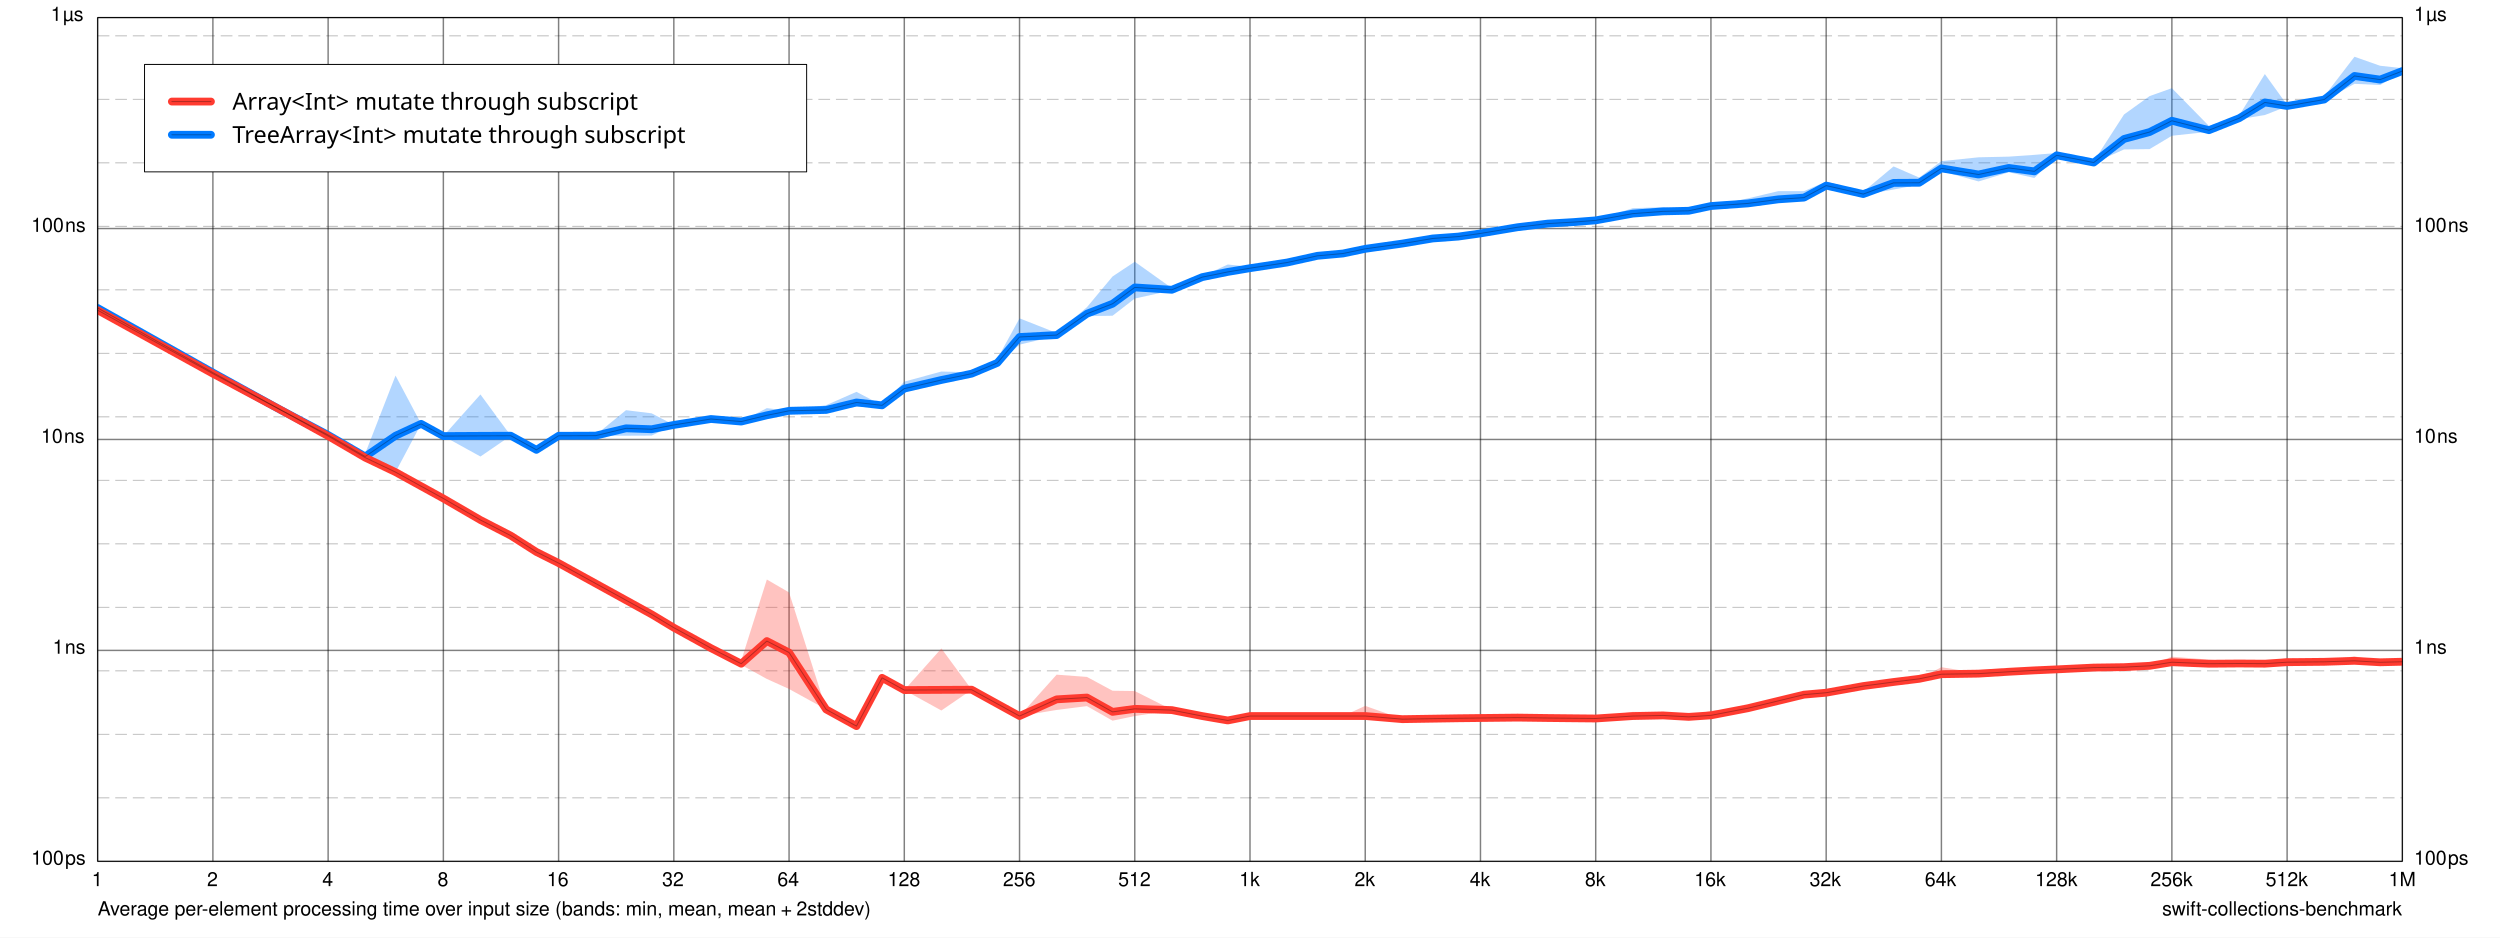
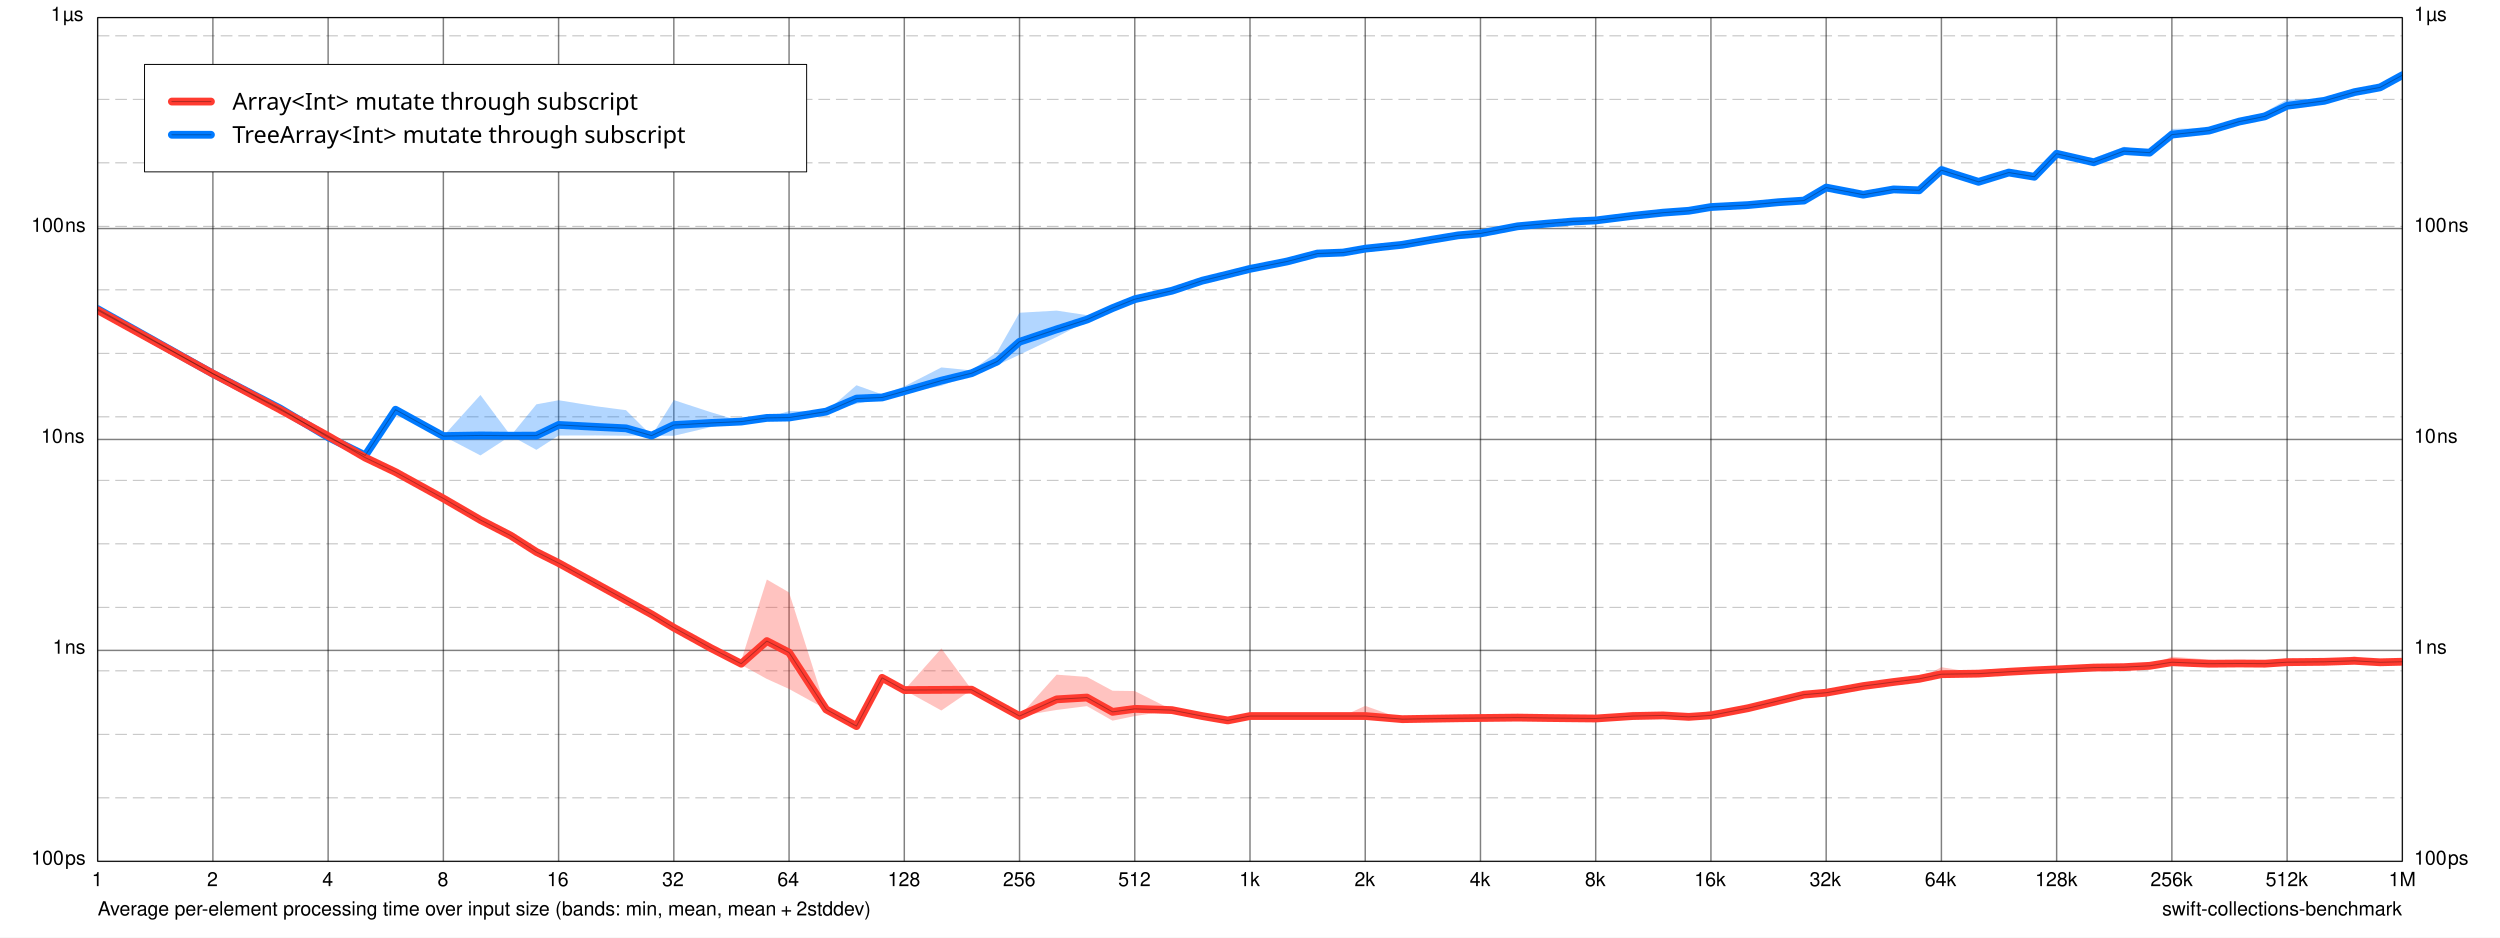
<svg xmlns="http://www.w3.org/2000/svg" xmlns:xlink="http://www.w3.org/1999/xlink" width="1280.0px" height="480.0px" viewBox="0.0 0.0 1280.0 480.0" version="1.1">
  <path d="M 0 0 L 0 480 L 1280 480 L 1280 0 z" fill="#FFFFFF" fill-opacity="1.0" stroke="none" />
  <text x="50" y="468.7" font-family="Helvetica" font-size="10" font-weight="normal" font-style="normal" fill="#000000" fill-opacity="1">Average per-element processing time over input size (bands: min, mean, mean + 2stddev)</text>
  <a xlink:href="https://github.com/apple/swift-collections-benchmark">
    <text x="1107" y="468.7" font-family="Helvetica" font-size="10" font-weight="normal" font-style="normal" fill="#000000" fill-opacity="1">swift-collections-benchmark</text>
  </a>
  <path d="M 50 9 L 50 441" fill="none" stroke-width="0.75" stroke="#000000" stroke-opacity="0.498" stroke-linecap="butt" stroke-linejoin="round" />
  <text x="47" y="453.7" font-family="Helvetica" font-size="10" font-weight="normal" font-style="normal" fill="#000000" fill-opacity="1">1</text>
  <path d="M 109 9 L 109 441" fill="none" stroke-width="0.75" stroke="#000000" stroke-opacity="0.498" stroke-linecap="butt" stroke-linejoin="round" />
  <text x="106" y="453.7" font-family="Helvetica" font-size="10" font-weight="normal" font-style="normal" fill="#000000" fill-opacity="1">2</text>
  <path d="M 168 9 L 168 441" fill="none" stroke-width="0.75" stroke="#000000" stroke-opacity="0.498" stroke-linecap="butt" stroke-linejoin="round" />
  <text x="165" y="453.7" font-family="Helvetica" font-size="10" font-weight="normal" font-style="normal" fill="#000000" fill-opacity="1">4</text>
  <path d="M 227 9 L 227 441" fill="none" stroke-width="0.75" stroke="#000000" stroke-opacity="0.498" stroke-linecap="butt" stroke-linejoin="round" />
  <text x="224" y="453.7" font-family="Helvetica" font-size="10" font-weight="normal" font-style="normal" fill="#000000" fill-opacity="1">8</text>
  <path d="M 286 9 L 286 441" fill="none" stroke-width="0.75" stroke="#000000" stroke-opacity="0.498" stroke-linecap="butt" stroke-linejoin="round" />
  <text x="280" y="453.7" font-family="Helvetica" font-size="10" font-weight="normal" font-style="normal" fill="#000000" fill-opacity="1">16</text>
  <path d="M 345 9 L 345 441" fill="none" stroke-width="0.75" stroke="#000000" stroke-opacity="0.498" stroke-linecap="butt" stroke-linejoin="round" />
  <text x="339" y="453.7" font-family="Helvetica" font-size="10" font-weight="normal" font-style="normal" fill="#000000" fill-opacity="1">32</text>
  <path d="M 404 9 L 404 441" fill="none" stroke-width="0.75" stroke="#000000" stroke-opacity="0.498" stroke-linecap="butt" stroke-linejoin="round" />
  <text x="398" y="453.7" font-family="Helvetica" font-size="10" font-weight="normal" font-style="normal" fill="#000000" fill-opacity="1">64</text>
  <path d="M 463 9 L 463 441" fill="none" stroke-width="0.75" stroke="#000000" stroke-opacity="0.498" stroke-linecap="butt" stroke-linejoin="round" />
  <text x="454.5" y="453.7" font-family="Helvetica" font-size="10" font-weight="normal" font-style="normal" fill="#000000" fill-opacity="1">128</text>
  <path d="M 522 9 L 522 441" fill="none" stroke-width="0.75" stroke="#000000" stroke-opacity="0.498" stroke-linecap="butt" stroke-linejoin="round" />
  <text x="513.5" y="453.7" font-family="Helvetica" font-size="10" font-weight="normal" font-style="normal" fill="#000000" fill-opacity="1">256</text>
  <path d="M 581 9 L 581 441" fill="none" stroke-width="0.75" stroke="#000000" stroke-opacity="0.498" stroke-linecap="butt" stroke-linejoin="round" />
  <text x="572.5" y="453.7" font-family="Helvetica" font-size="10" font-weight="normal" font-style="normal" fill="#000000" fill-opacity="1">512</text>
  <path d="M 640 9 L 640 441" fill="none" stroke-width="0.75" stroke="#000000" stroke-opacity="0.498" stroke-linecap="butt" stroke-linejoin="round" />
  <text x="634.5" y="453.7" font-family="Helvetica" font-size="10" font-weight="normal" font-style="normal" fill="#000000" fill-opacity="1">1k</text>
  <path d="M 699 9 L 699 441" fill="none" stroke-width="0.75" stroke="#000000" stroke-opacity="0.498" stroke-linecap="butt" stroke-linejoin="round" />
  <text x="693.5" y="453.7" font-family="Helvetica" font-size="10" font-weight="normal" font-style="normal" fill="#000000" fill-opacity="1">2k</text>
  <path d="M 758 9 L 758 441" fill="none" stroke-width="0.75" stroke="#000000" stroke-opacity="0.498" stroke-linecap="butt" stroke-linejoin="round" />
  <text x="752.5" y="453.7" font-family="Helvetica" font-size="10" font-weight="normal" font-style="normal" fill="#000000" fill-opacity="1">4k</text>
  <path d="M 817 9 L 817 441" fill="none" stroke-width="0.75" stroke="#000000" stroke-opacity="0.498" stroke-linecap="butt" stroke-linejoin="round" />
  <text x="811.5" y="453.7" font-family="Helvetica" font-size="10" font-weight="normal" font-style="normal" fill="#000000" fill-opacity="1">8k</text>
  <path d="M 876 9 L 876 441" fill="none" stroke-width="0.75" stroke="#000000" stroke-opacity="0.498" stroke-linecap="butt" stroke-linejoin="round" />
  <text x="867.5" y="453.7" font-family="Helvetica" font-size="10" font-weight="normal" font-style="normal" fill="#000000" fill-opacity="1">16k</text>
  <path d="M 935 9 L 935 441" fill="none" stroke-width="0.75" stroke="#000000" stroke-opacity="0.498" stroke-linecap="butt" stroke-linejoin="round" />
  <text x="926.5" y="453.7" font-family="Helvetica" font-size="10" font-weight="normal" font-style="normal" fill="#000000" fill-opacity="1">32k</text>
  <path d="M 994 9 L 994 441" fill="none" stroke-width="0.75" stroke="#000000" stroke-opacity="0.498" stroke-linecap="butt" stroke-linejoin="round" />
  <text x="985.5" y="453.7" font-family="Helvetica" font-size="10" font-weight="normal" font-style="normal" fill="#000000" fill-opacity="1">64k</text>
  <path d="M 1053 9 L 1053 441" fill="none" stroke-width="0.75" stroke="#000000" stroke-opacity="0.498" stroke-linecap="butt" stroke-linejoin="round" />
  <text x="1042" y="453.7" font-family="Helvetica" font-size="10" font-weight="normal" font-style="normal" fill="#000000" fill-opacity="1">128k</text>
  <path d="M 1112 9 L 1112 441" fill="none" stroke-width="0.75" stroke="#000000" stroke-opacity="0.498" stroke-linecap="butt" stroke-linejoin="round" />
  <text x="1101" y="453.7" font-family="Helvetica" font-size="10" font-weight="normal" font-style="normal" fill="#000000" fill-opacity="1">256k</text>
  <path d="M 1171 9 L 1171 441" fill="none" stroke-width="0.75" stroke="#000000" stroke-opacity="0.498" stroke-linecap="butt" stroke-linejoin="round" />
  <text x="1160" y="453.7" font-family="Helvetica" font-size="10" font-weight="normal" font-style="normal" fill="#000000" fill-opacity="1">512k</text>
  <path d="M 1230 9 L 1230 441" fill="none" stroke-width="0.75" stroke="#000000" stroke-opacity="0.498" stroke-linecap="butt" stroke-linejoin="round" />
  <text x="1223" y="453.7" font-family="Helvetica" font-size="10" font-weight="normal" font-style="normal" fill="#000000" fill-opacity="1">1M</text>
  <path d="M 50 441 L 1230 441" fill="none" stroke-width="0.75" stroke="#000000" stroke-opacity="0.498" stroke-linecap="butt" stroke-linejoin="round" />
  <text x="16" y="442.7" font-family="Helvetica" font-size="10" font-weight="normal" font-style="normal" fill="#000000" fill-opacity="1">100 ps</text>
  <text x="1236" y="442.7" font-family="Helvetica" font-size="10" font-weight="normal" font-style="normal" fill="#000000" fill-opacity="1">100 ps</text>
  <path d="M 50 333 L 1230 333" fill="none" stroke-width="0.75" stroke="#000000" stroke-opacity="0.498" stroke-linecap="butt" stroke-linejoin="round" />
  <text x="27" y="334.7" font-family="Helvetica" font-size="10" font-weight="normal" font-style="normal" fill="#000000" fill-opacity="1">1 ns</text>
  <text x="1236" y="334.7" font-family="Helvetica" font-size="10" font-weight="normal" font-style="normal" fill="#000000" fill-opacity="1">1 ns</text>
  <path d="M 50 225 L 1230 225" fill="none" stroke-width="0.75" stroke="#000000" stroke-opacity="0.498" stroke-linecap="butt" stroke-linejoin="round" />
  <text x="21" y="226.7" font-family="Helvetica" font-size="10" font-weight="normal" font-style="normal" fill="#000000" fill-opacity="1">10 ns</text>
  <text x="1236" y="226.7" font-family="Helvetica" font-size="10" font-weight="normal" font-style="normal" fill="#000000" fill-opacity="1">10 ns</text>
  <path d="M 50 117 L 1230 117" fill="none" stroke-width="0.75" stroke="#000000" stroke-opacity="0.498" stroke-linecap="butt" stroke-linejoin="round" />
  <text x="16" y="118.7" font-family="Helvetica" font-size="10" font-weight="normal" font-style="normal" fill="#000000" fill-opacity="1">100 ns</text>
  <text x="1236" y="118.7" font-family="Helvetica" font-size="10" font-weight="normal" font-style="normal" fill="#000000" fill-opacity="1">100 ns</text>
  <path d="M 50 9 L 1230 9" fill="none" stroke-width="0.75" stroke="#000000" stroke-opacity="0.498" stroke-linecap="butt" stroke-linejoin="round" />
  <text x="26" y="10.7" font-family="Helvetica" font-size="10" font-weight="normal" font-style="normal" fill="#000000" fill-opacity="1">1 µs</text>
  <text x="1236" y="10.7" font-family="Helvetica" font-size="10" font-weight="normal" font-style="normal" fill="#000000" fill-opacity="1">1 µs</text>
  <path d="M 50 408.49 L 1230 408.49" fill="none" stroke-width="0.5" stroke="#000000" stroke-opacity="0.259" stroke-linecap="butt" stroke-linejoin="round" stroke-dasharray="6 3" stroke-dashoffset="0" />
  <path d="M 50 375.98 L 1230 375.98" fill="none" stroke-width="0.5" stroke="#000000" stroke-opacity="0.259" stroke-linecap="butt" stroke-linejoin="round" stroke-dasharray="6 3" stroke-dashoffset="0" />
  <path d="M 50 343.47 L 1230 343.47" fill="none" stroke-width="0.5" stroke="#000000" stroke-opacity="0.259" stroke-linecap="butt" stroke-linejoin="round" stroke-dasharray="6 3" stroke-dashoffset="0" />
  <path d="M 50 310.96 L 1230 310.96" fill="none" stroke-width="0.5" stroke="#000000" stroke-opacity="0.259" stroke-linecap="butt" stroke-linejoin="round" stroke-dasharray="6 3" stroke-dashoffset="0" />
  <path d="M 50 278.44 L 1230 278.44" fill="none" stroke-width="0.5" stroke="#000000" stroke-opacity="0.259" stroke-linecap="butt" stroke-linejoin="round" stroke-dasharray="6 3" stroke-dashoffset="0" />
  <path d="M 50 245.93 L 1230 245.93" fill="none" stroke-width="0.5" stroke="#000000" stroke-opacity="0.259" stroke-linecap="butt" stroke-linejoin="round" stroke-dasharray="6 3" stroke-dashoffset="0" />
  <path d="M 50 213.42 L 1230 213.42" fill="none" stroke-width="0.5" stroke="#000000" stroke-opacity="0.259" stroke-linecap="butt" stroke-linejoin="round" stroke-dasharray="6 3" stroke-dashoffset="0" />
  <path d="M 50 180.91 L 1230 180.91" fill="none" stroke-width="0.5" stroke="#000000" stroke-opacity="0.259" stroke-linecap="butt" stroke-linejoin="round" stroke-dasharray="6 3" stroke-dashoffset="0" />
  <path d="M 50 148.4 L 1230 148.4" fill="none" stroke-width="0.5" stroke="#000000" stroke-opacity="0.259" stroke-linecap="butt" stroke-linejoin="round" stroke-dasharray="6 3" stroke-dashoffset="0" />
  <path d="M 50 115.89 L 1230 115.89" fill="none" stroke-width="0.5" stroke="#000000" stroke-opacity="0.259" stroke-linecap="butt" stroke-linejoin="round" stroke-dasharray="6 3" stroke-dashoffset="0" />
  <path d="M 50 83.376 L 1230 83.376" fill="none" stroke-width="0.5" stroke="#000000" stroke-opacity="0.259" stroke-linecap="butt" stroke-linejoin="round" stroke-dasharray="6 3" stroke-dashoffset="0" />
  <path d="M 50 50.865 L 1230 50.865" fill="none" stroke-width="0.5" stroke="#000000" stroke-opacity="0.259" stroke-linecap="butt" stroke-linejoin="round" stroke-dasharray="6 3" stroke-dashoffset="0" />
  <path d="M 50 18.354 L 1230 18.354" fill="none" stroke-width="0.5" stroke="#000000" stroke-opacity="0.259" stroke-linecap="butt" stroke-linejoin="round" stroke-dasharray="6 3" stroke-dashoffset="0" />
  <path d="M 74 33 L 74 88 L 413 88 L 413 33 z" fill="#FFFFFF" fill-opacity="1.0" stroke="none" />
  <clipPath id="clip-0">
    <path d="M 50 9 L 50 441 L 1230 441 L 1230 9 z" />
  </clipPath>
  <g clip-path="url(#clip-0)">
-     <path d="M 50 157.69L 109 189.19L 143.51 208.21L 168 222.71L 186.99 232.17L 202.51 192.3L 215.63 217.01L 227 223.27L 245.99 201.97L 261.51 223.09L 274.63 230.32L 286 222.74L 304.99 222.73L 320.51 210.01L 333.63 211.62L 345 217.56L 363.99 214.53L 379.51 215.73L 392.63 208.96L 404 210.33L 422.99 207.44L 438.51 200.62L 451.63 207.54L 463 195.39L 481.99 190.23L 497.51 190.63L 510.63 183.71L 522 162.99L 540.99 170.47L 556.51 157.29L 569.63 141.55L 581 134L 599.99 147.53L 615.51 141.53L 628.63 135.42L 640 136.65L 658.99 133.26L 674.51 130.23L 687.63 129.4L 699 127.16L 717.99 123.48L 733.51 121.28L 746.63 120.52L 758 119.17L 776.99 116.32L 792.51 113.72L 805.63 113.6L 817 112.62L 835.99 106.59L 851.51 106.1L 864.63 107.77L 876 105.4L 894.99 101.56L 910.51 97.854L 923.63 97.877L 935 92.972L 953.99 98.175L 969.51 85.203L 982.63 90.925L 994 82.5L 1013 80.542L 1028.5 80.194L 1041.6 79.288L 1053 78.322L 1072 82.608L 1087.5 58.618L 1100.6 49.196L 1112 45.146L 1131 64.507L 1146.5 59.056L 1159.6 37.908L 1171 53.742L 1190 49.283L 1205.5 29.055L 1218.6 33.663L 1230 34.941L 1230 36.889L 1218.6 43.544L 1205.5 42.919L 1190 51.558L 1171 54.443L 1159.6 58.899L 1146.5 61.015L 1131 67.443L 1112 69.508L 1100.6 76.336L 1087.5 76.512L 1072 83.44L 1053 79.947L 1041.6 91.125L 1028.5 88.208L 1013 92.9L 994 87.589L 982.63 94.536L 969.51 97.03L 953.99 99.785L 935 95.779L 923.63 102.41L 910.51 103.64L 894.99 105.08L 876 105.53L 864.63 107.97L 851.51 108.98L 835.99 110.39L 817 112.9L 805.63 113.74L 792.51 114.75L 776.99 116.35L 758 119.64L 746.63 121.34L 733.51 122.4L 717.99 125.15L 699 127.48L 687.63 129.92L 674.51 131.24L 658.99 134.82L 640 137.54L 628.63 140.64L 615.51 142.03L 599.99 148.66L 581 152.86L 569.63 161.65L 556.51 161.88L 540.99 171.95L 522 176.45L 510.63 186.57L 497.51 191.56L 481.99 196.18L 463 200.31L 451.63 207.54L 438.51 208.15L 422.99 210.79L 404 210.33L 392.63 214L 379.51 215.88L 363.99 214.53L 345 217.56L 333.63 223.03L 320.51 223.09L 304.99 223.16L 286 223.27L 274.63 230.32L 261.51 223.09L 245.99 233.74L 227 223.27L 215.63 217.01L 202.51 241.73L 186.99 234.31L 168 222.71L 143.51 210.35L 109 191.33L 50 157.69" fill="#007AFF" fill-opacity="0.302" stroke="none" />
+     <path d="M 50 156.68L 109 191.33L 143.51 209.22L 168 223.84L 186.99 233.18L 202.51 209.78L 215.63 217.01L 227 223.27L 245.99 202.23L 261.51 223.09L 274.63 207.02L 286 204.92L 304.99 207.98L 320.51 210.01L 333.63 223.03L 345 204.84L 363.99 211.06L 379.51 215.73L 392.63 213.87L 404 210.47L 422.99 210.75L 438.51 197.25L 451.63 201.96L 463 197.84L 481.99 188.12L 497.51 189.68L 510.63 180.05L 522 160.12L 540.99 159.03L 556.51 161.36L 569.63 157.45L 581 151.81L 599.99 147.95L 615.51 142.08L 628.63 140.4L 640 136.94L 658.99 132.65L 674.51 129.13L 687.63 128.4L 699 127.25L 717.99 125.13L 733.51 122.13L 746.63 120.38L 758 119.44L 776.99 115.33L 792.51 114.31L 805.63 112.34L 817 112.78L 835.99 110.44L 851.51 108.36L 864.63 107.77L 876 105.82L 894.99 104.98L 910.51 103.31L 923.63 102.3L 935 95.984L 953.99 99.172L 969.51 95.727L 982.63 97.394L 994 84.546L 1013 92.516L 1028.5 87.955L 1041.6 90.247L 1053 78.351L 1072 80.924L 1087.5 75.11L 1100.6 78.028L 1112 65.991L 1131 65.605L 1146.5 62.148L 1159.6 57.404L 1171 50.926L 1190 50.785L 1205.5 45.684L 1218.6 43.055L 1230 37.063L 1230 39.033L 1218.6 45.344L 1205.5 47.709L 1190 51.94L 1171 55.366L 1159.6 60.383L 1146.5 62.27L 1131 67.318L 1112 70L 1100.6 78.213L 1087.5 78.171L 1072 83.9L 1053 78.851L 1041.6 90.593L 1028.5 88.474L 1013 93.315L 994 88.043L 982.63 97.452L 969.51 97.428L 953.99 99.858L 935 96.038L 923.63 102.83L 910.51 103.63L 894.99 105.01L 876 106.07L 864.63 107.97L 851.51 109.06L 835.99 110.54L 817 112.91L 805.63 113.75L 792.51 114.52L 776.99 116.06L 758 119.53L 746.63 120.52L 733.51 122.84L 717.99 125.4L 699 127.34L 687.63 129.64L 674.51 130.05L 658.99 134.31L 640 137.9L 628.63 140.53L 615.51 144.3L 599.99 149.21L 581 153.69L 569.63 157.85L 556.51 164.46L 540.99 172.55L 522 181.6L 510.63 186.95L 497.51 191.57L 481.99 197.51L 463 201.22L 451.63 204.07L 438.51 206.74L 422.99 210.75L 404 215.01L 392.63 214L 379.51 215.88L 363.99 218.65L 345 223.13L 333.63 223.03L 320.51 223.09L 304.99 222.94L 286 222.99L 274.63 230.32L 261.51 223.09L 245.99 233.18L 227 223.27L 215.63 217.01L 202.51 209.78L 186.99 233.18L 168 223.84L 143.51 209.22L 109 191.33L 50 158.82" fill="#007AFF" fill-opacity="0.302" stroke="none" />
    <path d="M 50 158.82L 109 191.33L 143.51 208.21L 168 221.7L 186.99 234.31L 202.51 241.73L 215.63 248.96L 227 255.22L 245.99 264.68L 261.51 274.24L 274.63 282.6L 286 286.72L 304.99 297.19L 320.51 305.74L 333.63 312.97L 345 321.38L 363.99 331.84L 379.51 338.25L 392.63 296.71L 404 303.33L 422.99 363.22L 438.51 371.77L 451.63 347.06L 463 353.32L 481.99 332.01L 497.51 353.13L 510.63 360.36L 522 366.62L 540.99 345.43L 556.51 346.58L 569.63 353.66L 581 353.82L 599.99 363.37L 615.51 366.62L 628.63 368.87L 640 366.62L 658.99 366.62L 674.51 366.62L 687.63 366.62L 699 361.4L 717.99 368.15L 733.51 367.96L 746.63 367.71L 758 367.62L 776.99 367.38L 792.51 366.68L 805.63 367.74L 817 367.17L 835.99 364.47L 851.51 364.5L 864.63 366.65L 876 363.91L 894.99 362.34L 910.51 358.83L 923.63 353.97L 935 354.53L 953.99 351.06L 969.51 349.1L 982.63 347.43L 994 341.61L 1013 344.6L 1028.5 343.9L 1041.6 343.11L 1053 342.62L 1072 341.25L 1087.5 341.51L 1100.6 340.58L 1112 336.22L 1131 337.74L 1146.5 338.75L 1159.6 338.89L 1171 336.87L 1190 338.18L 1205.5 336.06L 1218.6 338.51L 1230 337.6L 1230 339.25L 1218.6 339.29L 1205.5 339.18L 1190 339.09L 1171 339.84L 1159.6 340.12L 1146.5 340.06L 1131 340.6L 1112 340.09L 1100.6 341.01L 1087.5 341.6L 1072 341.99L 1053 342.76L 1041.6 343.28L 1028.5 343.95L 1013 345.01L 994 346.52L 982.63 347.61L 969.51 349.21L 953.99 351.33L 935 354.71L 923.63 356.27L 910.51 358.84L 894.99 362.69L 876 367.11L 864.63 367.18L 851.51 366.95L 835.99 367.41L 817 368.11L 805.63 367.76L 792.51 367.96L 776.99 367.42L 758 367.62L 746.63 367.76L 733.51 367.96L 717.99 368.23L 699 368.59L 687.63 366.62L 674.51 366.62L 658.99 366.62L 640 366.62L 628.63 368.87L 615.51 366.62L 599.99 363.64L 581 366.62L 569.63 368.99L 556.51 361.53L 540.99 363.5L 522 366.62L 510.63 360.36L 497.51 353.13L 481.99 363.78L 463 353.32L 451.63 347.06L 438.51 371.77L 422.99 363.22L 404 352.76L 392.63 347.62L 379.51 340.39L 363.99 331.84L 345 321.38L 333.63 315.11L 320.51 307.88L 304.99 299.33L 286 288.86L 274.63 282.6L 261.51 274.24L 245.99 266.82L 227 255.22L 215.63 248.96L 202.51 241.73L 186.99 234.31L 168 223.84L 143.51 210.35L 109 191.33L 50 158.82" fill="#FF3B30" fill-opacity="0.302" stroke="none" />
-     <path d="M 50 157.69L 109 190.76L 143.51 209.78L 168 222.71L 186.99 233.74L 202.51 223.09L 215.63 217.01L 227 223.27L 245.99 223.16L 261.51 223.09L 274.63 230.32L 286 223.13L 304.99 223.05L 320.51 219.3L 333.63 219.77L 345 217.56L 363.99 214.53L 379.51 215.84L 392.63 212.63L 404 210.33L 422.99 209.89L 438.51 206.06L 451.63 207.54L 463 198.97L 481.99 194.55L 497.51 191.31L 510.63 185.8L 522 172.54L 540.99 171.56L 556.51 160.64L 569.63 155.52L 581 147.16L 599.99 148.36L 615.51 141.9L 628.63 139.22L 640 137.31L 658.99 134.41L 674.51 130.98L 687.63 129.79L 699 127.4L 717.99 124.71L 733.51 122.1L 746.63 121.13L 758 119.52L 776.99 116.34L 792.51 114.48L 805.63 113.71L 817 112.83L 835.99 109.37L 851.51 108.21L 864.63 107.92L 876 105.49L 894.99 104.14L 910.51 102.06L 923.63 101.18L 935 95.029L 953.99 99.359L 969.51 93.642L 982.63 93.566L 994 86.206L 1013 89.345L 1028.5 85.979L 1041.6 87.734L 1053 79.517L 1072 83.221L 1087.5 71.141L 1100.6 67.602L 1112 61.829L 1131 66.658L 1146.5 60.496L 1159.6 52.448L 1171 54.259L 1190 50.953L 1205.5 38.884L 1218.6 40.756L 1230 36.373" fill="none" stroke-width="4" stroke="#007AFF" stroke-opacity="1" stroke-linecap="round" stroke-linejoin="round" />
+     <path d="M 50 158.25L 109 191.33L 143.51 209.22L 168 223.84L 186.99 233.18L 202.51 209.78L 215.63 217.01L 227 223.27L 245.99 222.94L 261.51 223.09L 274.63 223.03L 286 217.56L 304.99 218.55L 320.51 219.3L 333.63 223.03L 345 217.62L 363.99 216.55L 379.51 215.84L 392.63 213.97L 404 213.78L 422.99 210.75L 438.51 204.07L 451.63 203.51L 463 200.32L 481.99 194.87L 497.51 191.07L 510.63 185.05L 522 174.98L 540.99 168.62L 556.51 163.63L 569.63 157.75L 581 153.19L 599.99 148.87L 615.51 143.71L 628.63 140.5L 640 137.65L 658.99 133.87L 674.51 129.81L 687.63 129.31L 699 127.31L 717.99 125.33L 733.51 122.66L 746.63 120.49L 758 119.51L 776.99 115.87L 792.51 114.46L 805.63 113.38L 817 112.88L 835.99 110.51L 851.51 108.88L 864.63 107.92L 876 106L 894.99 105L 910.51 103.54L 923.63 102.69L 935 96.024L 953.99 99.678L 969.51 96.978L 982.63 97.437L 994 87.104L 1013 93.105L 1028.5 88.338L 1041.6 90.502L 1053 78.72L 1072 83.105L 1087.5 77.352L 1100.6 78.165L 1112 68.92L 1131 66.865L 1146.5 62.238L 1159.6 59.586L 1171 54.165L 1190 51.635L 1205.5 47.171L 1218.6 44.735L 1230 38.51" fill="none" stroke-width="4" stroke="#007AFF" stroke-opacity="1" stroke-linecap="round" stroke-linejoin="round" />
    <path d="M 50 158.82L 109 191.33L 143.51 209.78L 168 223.27L 186.99 234.31L 202.51 241.73L 215.63 248.96L 227 255.22L 245.99 266.25L 261.51 274.24L 274.63 282.6L 286 288.3L 304.99 298.76L 320.51 307.31L 333.63 314.54L 345 321.38L 363.99 331.84L 379.51 339.82L 392.63 328.23L 404 334.11L 422.99 363.22L 438.51 371.77L 451.63 347.06L 463 353.32L 481.99 353.21L 497.51 353.13L 510.63 360.36L 522 366.62L 540.99 358.07L 556.51 357.14L 569.63 364.48L 581 362.93L 599.99 363.57L 615.51 366.62L 628.63 368.87L 640 366.62L 658.99 366.62L 674.51 366.62L 687.63 366.62L 699 366.6L 717.99 368.21L 733.51 367.96L 746.63 367.75L 758 367.62L 776.99 367.41L 792.51 367.62L 805.63 367.76L 817 367.87L 835.99 366.62L 851.51 366.3L 864.63 367.04L 876 366.26L 894.99 362.6L 910.51 358.84L 923.63 355.66L 935 354.67L 953.99 351.26L 969.51 349.18L 982.63 347.56L 994 345.19L 1013 344.9L 1028.5 343.94L 1041.6 343.23L 1053 342.72L 1072 341.8L 1087.5 341.58L 1100.6 340.9L 1112 339.05L 1131 339.83L 1146.5 339.71L 1159.6 339.8L 1171 339.04L 1190 338.85L 1205.5 338.34L 1218.6 339.09L 1230 338.81" fill="none" stroke-width="4" stroke="#FF3B30" stroke-opacity="1" stroke-linecap="round" stroke-linejoin="round" />
-     <path d="M 50 157.69L 109 190.76L 143.51 209.78L 168 222.71L 186.99 233.74L 202.51 223.09L 215.63 217.01L 227 223.27L 245.99 223.16L 261.51 223.09L 274.63 230.32L 286 223.13L 304.99 223.05L 320.51 219.3L 333.63 219.77L 345 217.56L 363.99 214.53L 379.51 215.84L 392.63 212.63L 404 210.33L 422.99 209.89L 438.51 206.06L 451.63 207.54L 463 198.97L 481.99 194.55L 497.51 191.31L 510.63 185.8L 522 172.54L 540.99 171.56L 556.51 160.64L 569.63 155.52L 581 147.16L 599.99 148.36L 615.51 141.9L 628.63 139.22L 640 137.31L 658.99 134.41L 674.51 130.98L 687.63 129.79L 699 127.4L 717.99 124.71L 733.51 122.1L 746.63 121.13L 758 119.52L 776.99 116.34L 792.51 114.48L 805.63 113.71L 817 112.83L 835.99 109.37L 851.51 108.21L 864.63 107.92L 876 105.49L 894.99 104.14L 910.51 102.06L 923.63 101.18L 935 95.029L 953.99 99.359L 969.51 93.642L 982.63 93.566L 994 86.206L 1013 89.345L 1028.5 85.979L 1041.6 87.734L 1053 79.517L 1072 83.221L 1087.5 71.141L 1100.6 67.602L 1112 61.829L 1131 66.658L 1146.5 60.496L 1159.6 52.448L 1171 54.259L 1190 50.953L 1205.5 38.884L 1218.6 40.756L 1230 36.373" fill="none" stroke-width="0.5" stroke="#000000" stroke-opacity="0.302" stroke-linecap="round" stroke-linejoin="round" />
+     <path d="M 50 158.25L 109 191.33L 143.51 209.22L 168 223.84L 186.99 233.18L 202.51 209.78L 215.63 217.01L 227 223.27L 245.99 222.94L 261.51 223.09L 274.63 223.03L 286 217.56L 304.99 218.55L 320.51 219.3L 333.63 223.03L 345 217.62L 363.99 216.55L 379.51 215.84L 392.63 213.97L 404 213.78L 422.99 210.75L 438.51 204.07L 451.63 203.51L 463 200.32L 481.99 194.87L 497.51 191.07L 510.63 185.05L 522 174.98L 540.99 168.62L 556.51 163.63L 569.63 157.75L 581 153.19L 599.99 148.87L 615.51 143.71L 628.63 140.5L 640 137.65L 658.99 133.87L 674.51 129.81L 687.63 129.31L 699 127.31L 717.99 125.33L 733.51 122.66L 746.63 120.49L 758 119.51L 776.99 115.87L 792.51 114.46L 805.63 113.38L 817 112.88L 835.99 110.51L 851.51 108.88L 864.63 107.92L 876 106L 894.99 105L 910.51 103.54L 923.63 102.69L 935 96.024L 953.99 99.678L 969.51 96.978L 982.63 97.437L 994 87.104L 1013 93.105L 1028.5 88.338L 1041.6 90.502L 1053 78.72L 1072 83.105L 1087.5 77.352L 1100.6 78.165L 1112 68.92L 1131 66.865L 1146.5 62.238L 1159.6 59.586L 1171 54.165L 1190 51.635L 1205.5 47.171L 1218.6 44.735L 1230 38.51" fill="none" stroke-width="0.5" stroke="#000000" stroke-opacity="0.302" stroke-linecap="round" stroke-linejoin="round" />
    <path d="M 50 158.82L 109 191.33L 143.51 209.78L 168 223.27L 186.99 234.31L 202.51 241.73L 215.63 248.96L 227 255.22L 245.99 266.25L 261.51 274.24L 274.63 282.6L 286 288.3L 304.99 298.76L 320.51 307.31L 333.63 314.54L 345 321.38L 363.99 331.84L 379.51 339.82L 392.63 328.23L 404 334.11L 422.99 363.22L 438.51 371.77L 451.63 347.06L 463 353.32L 481.99 353.21L 497.51 353.13L 510.63 360.36L 522 366.62L 540.99 358.07L 556.51 357.14L 569.63 364.48L 581 362.93L 599.99 363.57L 615.51 366.62L 628.63 368.87L 640 366.62L 658.99 366.62L 674.51 366.62L 687.63 366.62L 699 366.6L 717.99 368.21L 733.51 367.96L 746.63 367.75L 758 367.62L 776.99 367.41L 792.51 367.62L 805.63 367.76L 817 367.87L 835.99 366.62L 851.51 366.3L 864.63 367.04L 876 366.26L 894.99 362.6L 910.51 358.84L 923.63 355.66L 935 354.67L 953.99 351.26L 969.51 349.18L 982.63 347.56L 994 345.19L 1013 344.9L 1028.5 343.94L 1041.6 343.23L 1053 342.72L 1072 341.8L 1087.5 341.58L 1100.6 340.9L 1112 339.05L 1131 339.83L 1146.5 339.71L 1159.6 339.8L 1171 339.04L 1190 338.85L 1205.5 338.34L 1218.6 339.09L 1230 338.81" fill="none" stroke-width="0.5" stroke="#000000" stroke-opacity="0.302" stroke-linecap="round" stroke-linejoin="round" />
  </g>
  <path d="M 74 33 L 74 88 L 413 88 L 413 33 z" fill="#FFFFFF" fill-opacity="0.702" stroke-width="0.5" stroke="#000000" stroke-opacity="1" stroke-linecap="round" stroke-linejoin="round" />
  <path d="M 88 52 L 108 52" fill="none" stroke-width="4" stroke="#FF3B30" stroke-opacity="1" stroke-linecap="round" stroke-linejoin="round" />
  <path d="M 88 52 L 108 52" fill="none" stroke-width="0.5" stroke="#000000" stroke-opacity="0.302" stroke-linecap="round" stroke-linejoin="round" />
  <text x="119" y="56.17" font-family="Menlo" font-size="12" font-weight="normal" font-style="normal" fill="#000000" fill-opacity="1">Array&lt;Int&gt; mutate through subscript</text>
  <path d="M 88 69 L 108 69" fill="none" stroke-width="4" stroke="#007AFF" stroke-opacity="1" stroke-linecap="round" stroke-linejoin="round" />
  <path d="M 88 69 L 108 69" fill="none" stroke-width="0.5" stroke="#000000" stroke-opacity="0.302" stroke-linecap="round" stroke-linejoin="round" />
  <text x="119" y="73.17" font-family="Menlo" font-size="12" font-weight="normal" font-style="normal" fill="#000000" fill-opacity="1">TreeArray&lt;Int&gt; mutate through subscript</text>
  <path d="M 50 9 L 50 441 L 1230 441 L 1230 9 z" fill="none" stroke-width="0.5" stroke="#000000" stroke-opacity="1" stroke-linecap="round" stroke-linejoin="round" />
</svg>
